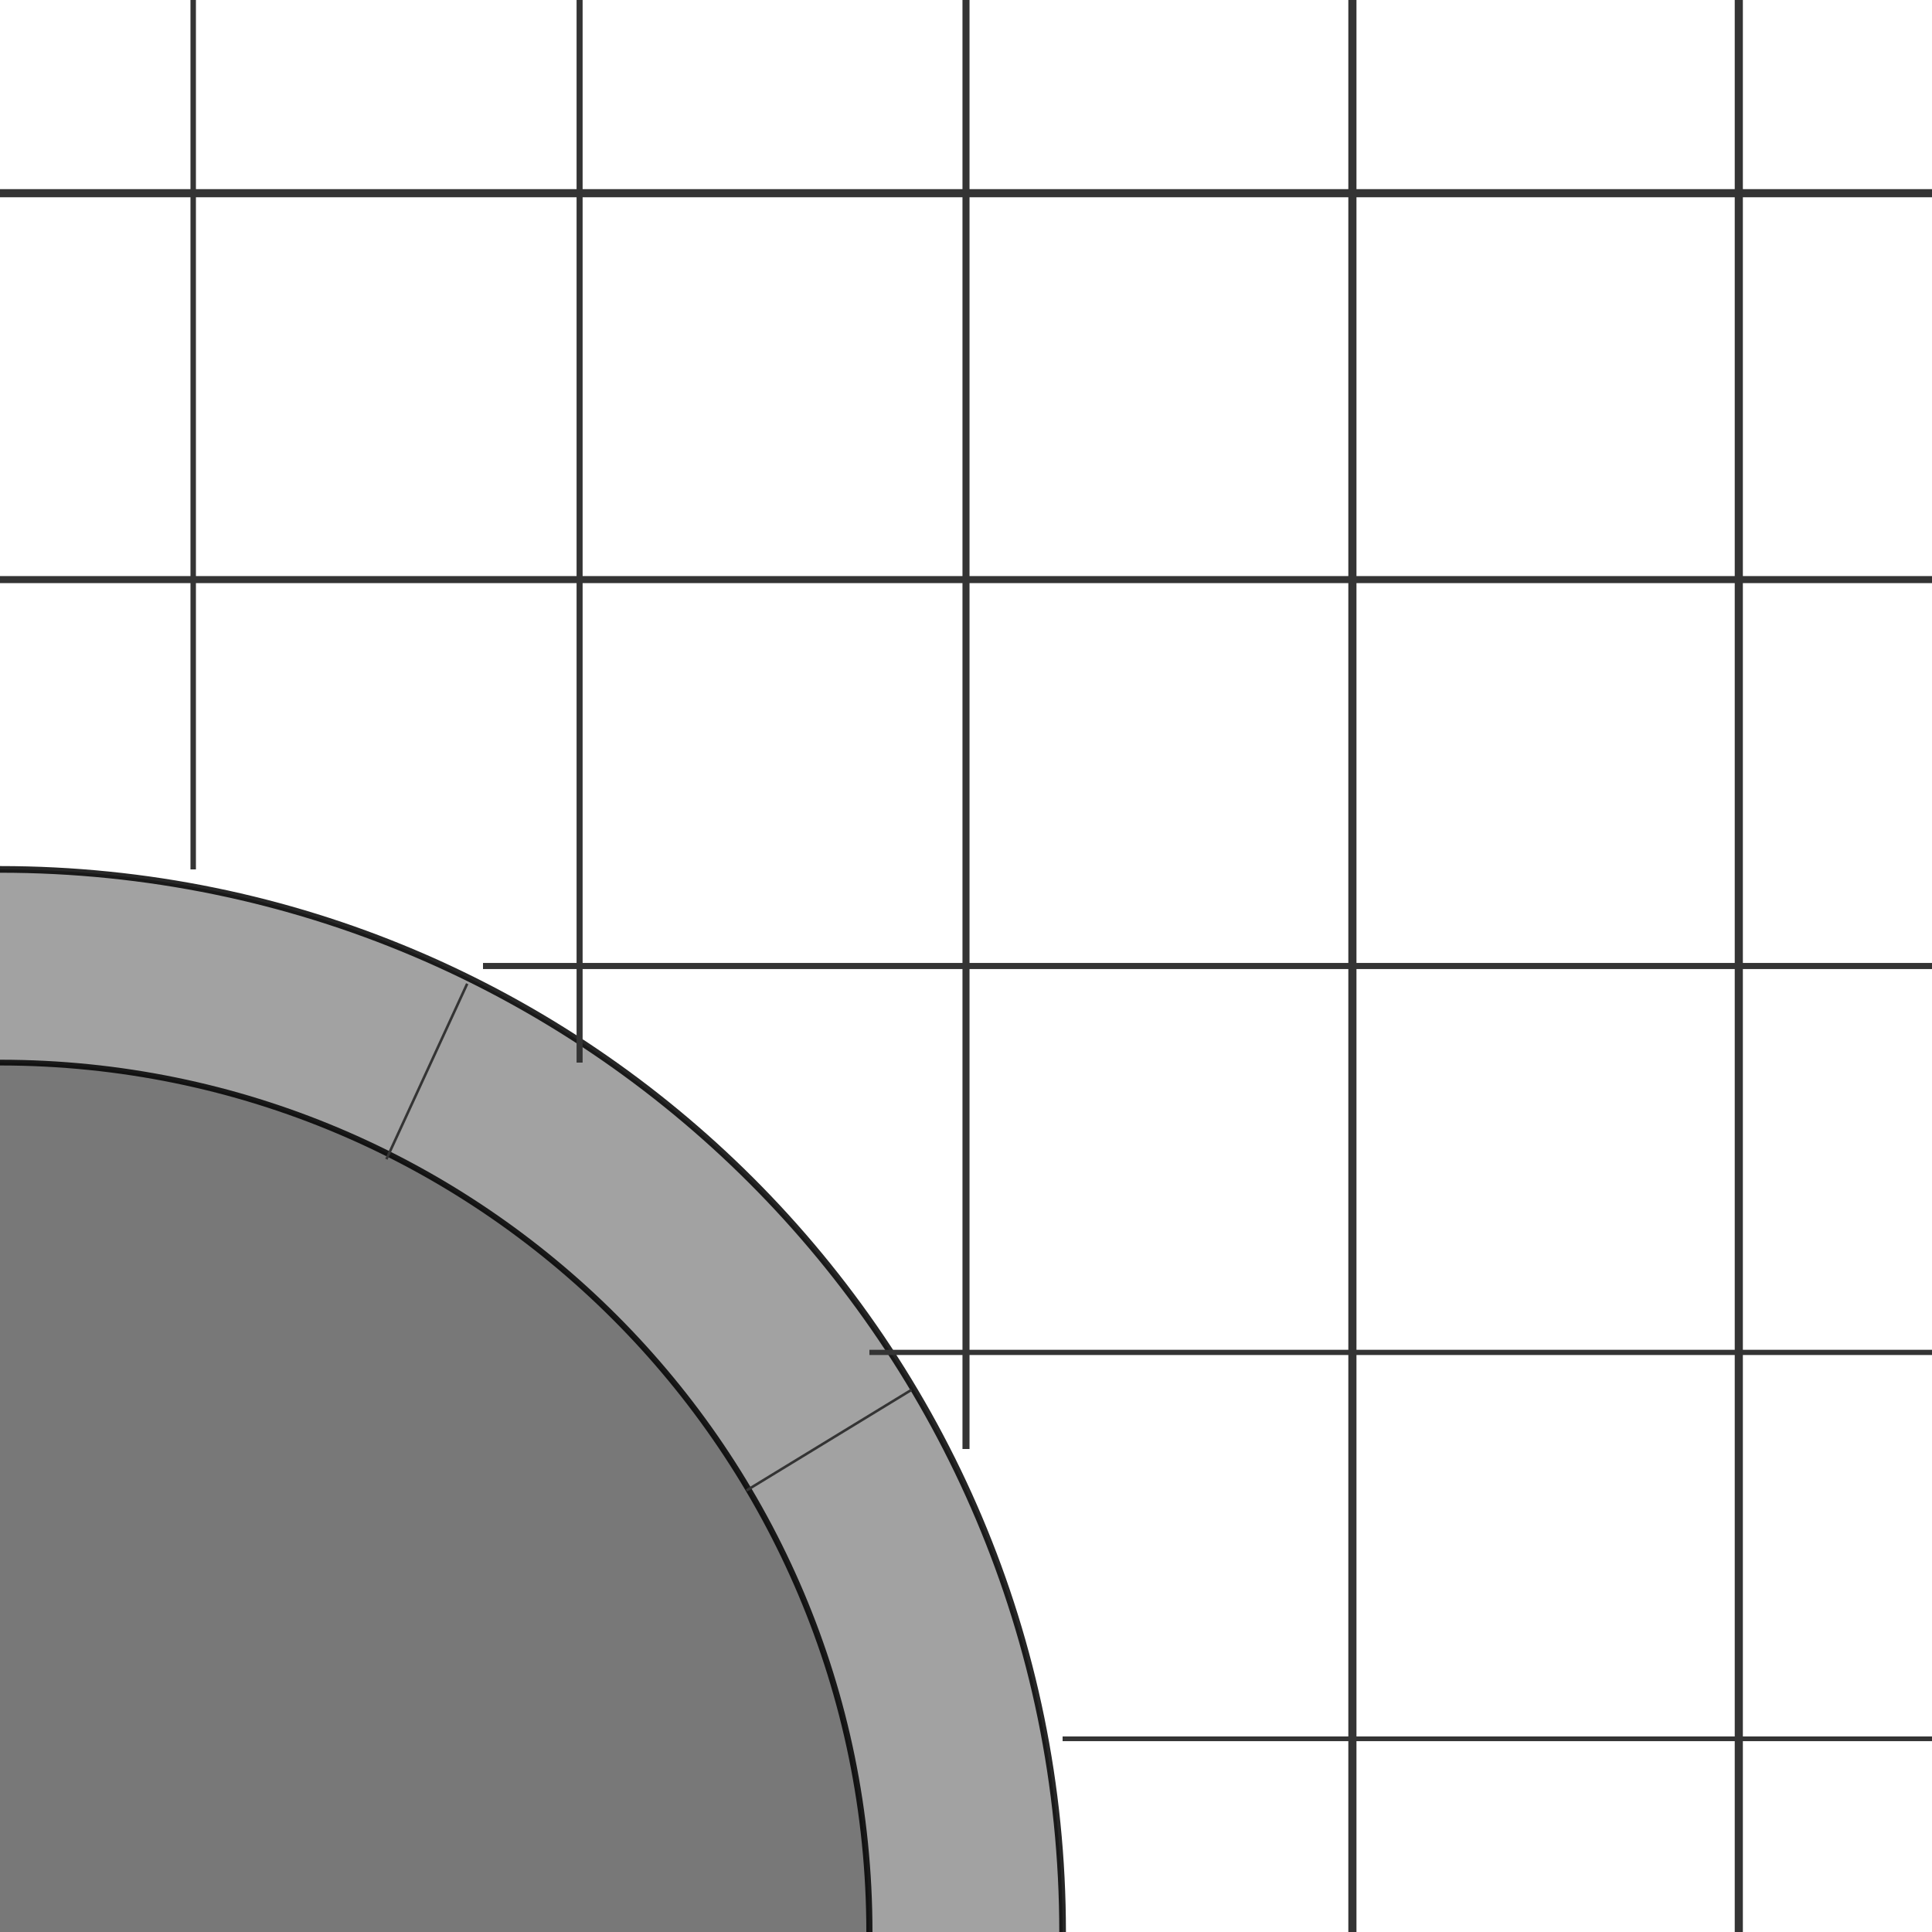
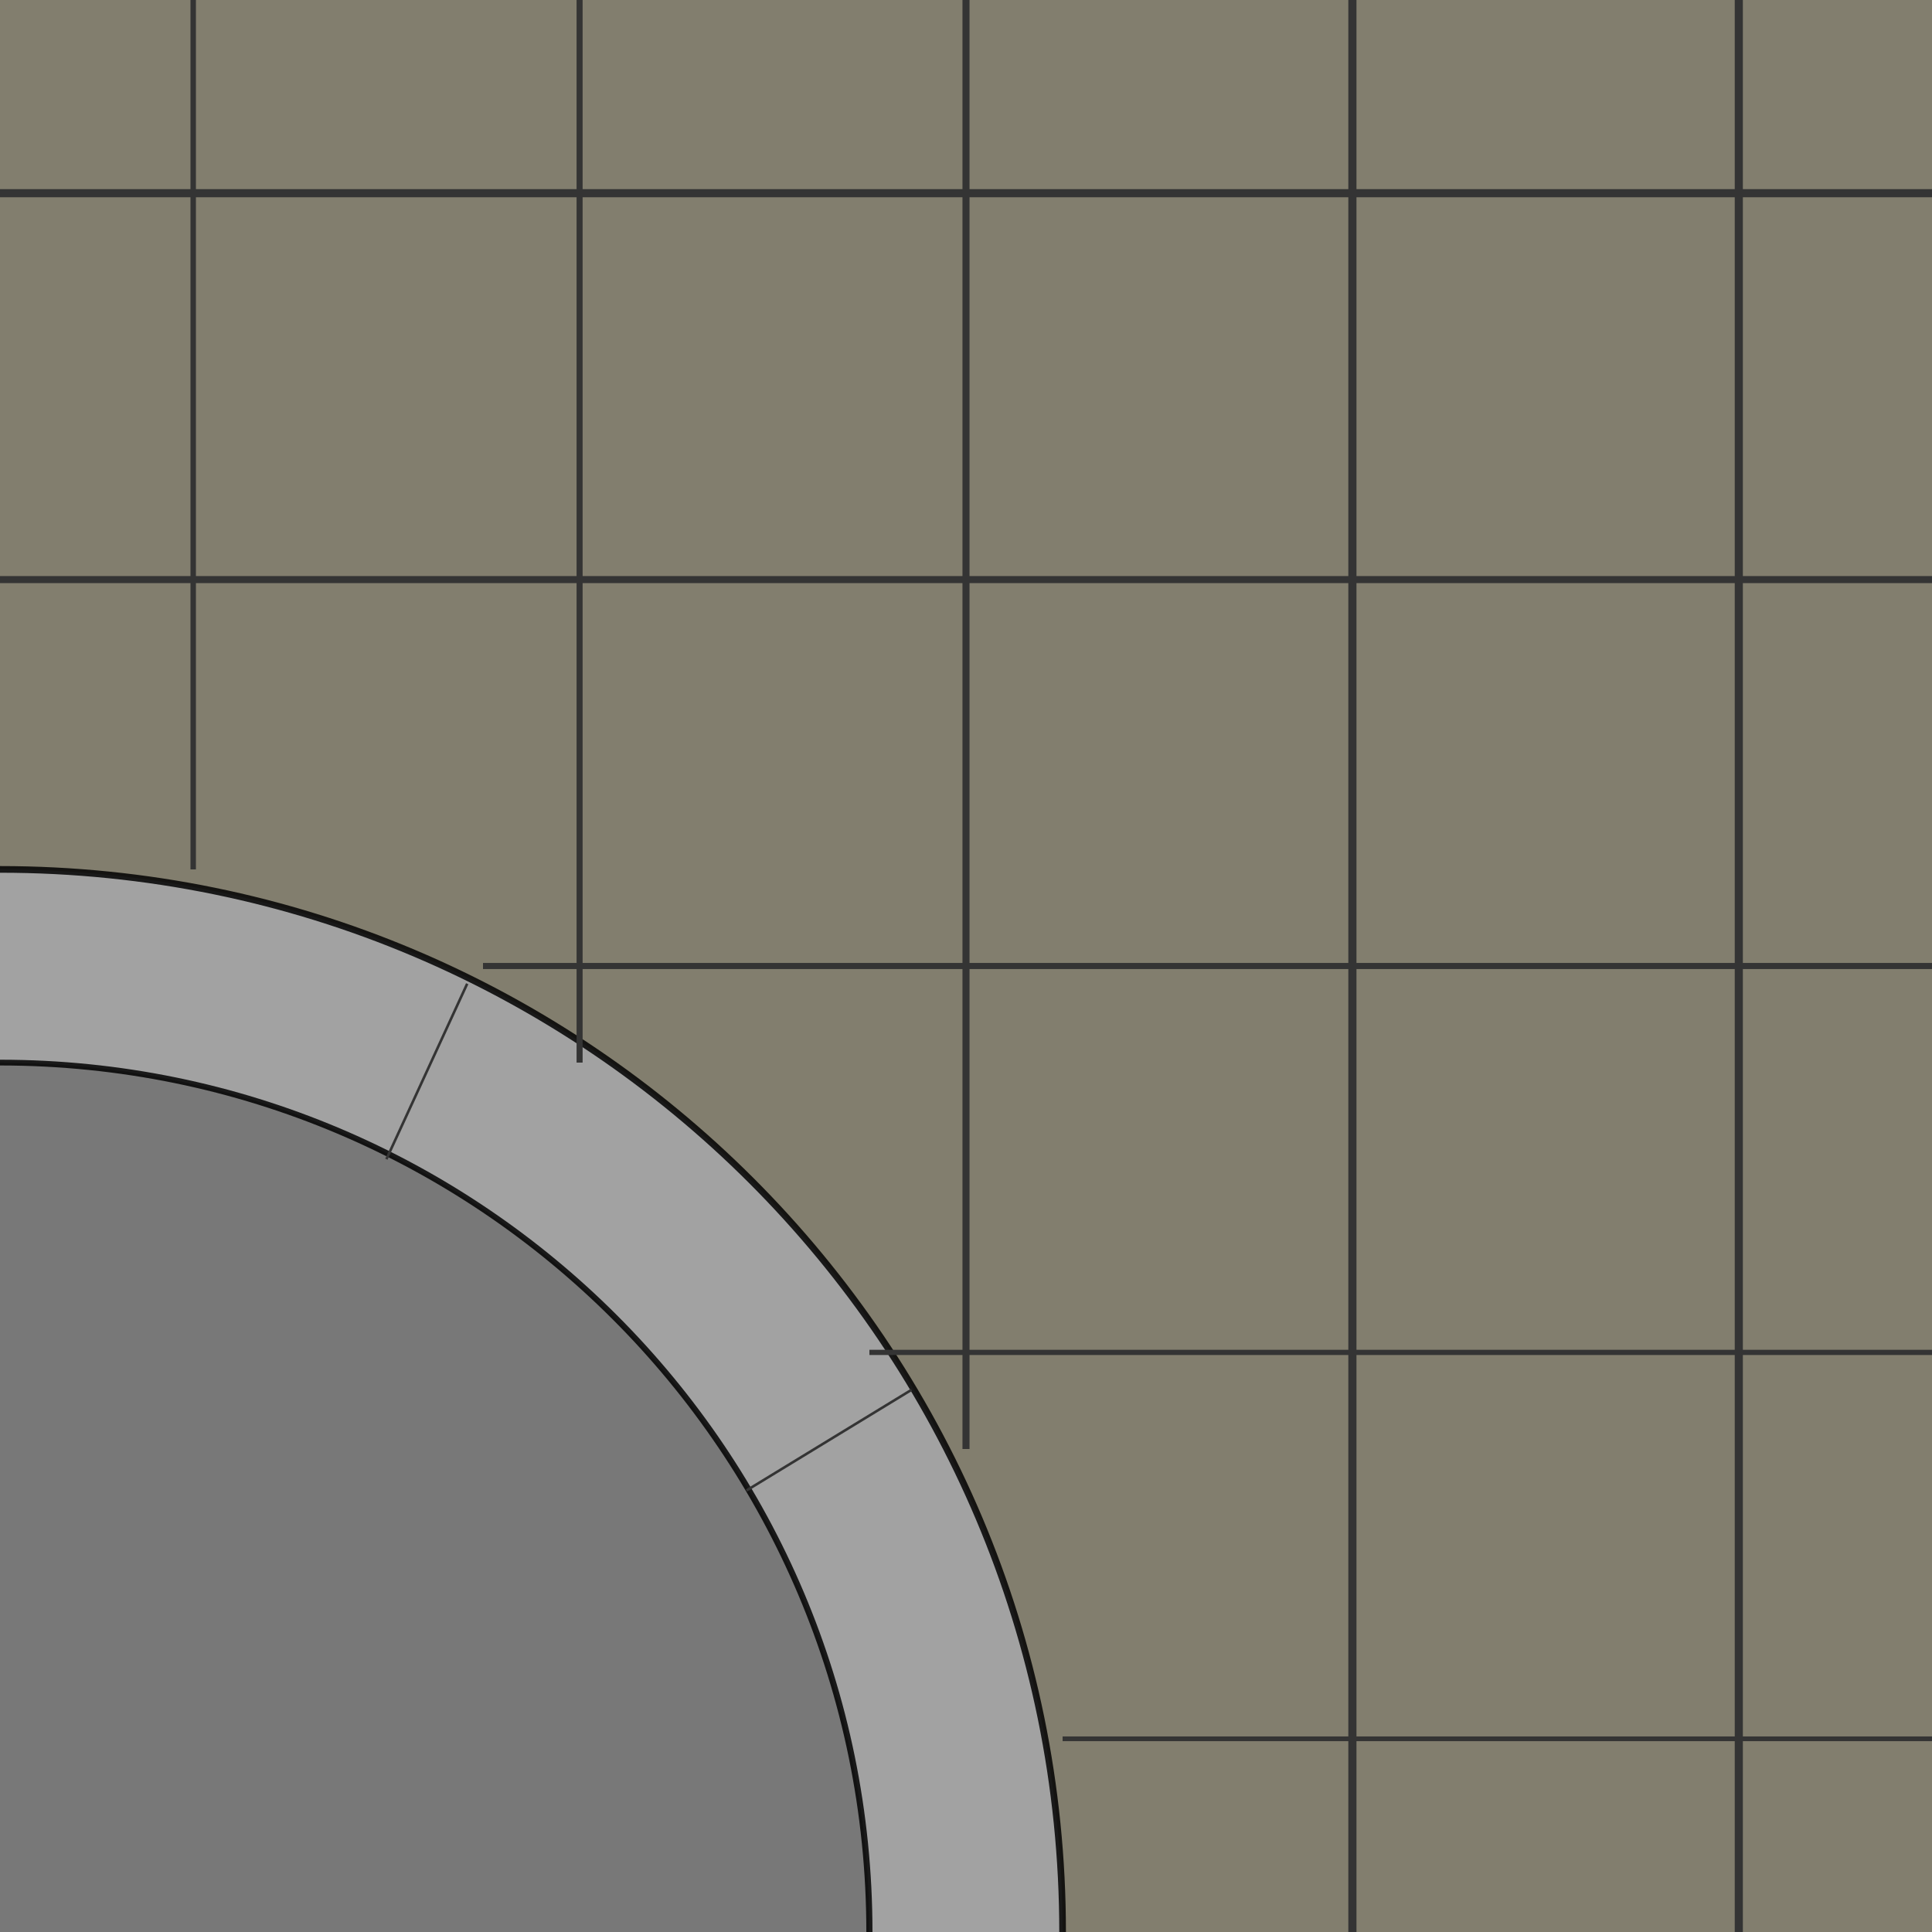
<svg xmlns="http://www.w3.org/2000/svg" width="354.331" height="354.331" id="svg5271" version="1.1">
  <defs id="defs5273" />
  <g id="layer1" transform="translate(0,-698.032)">
-     <path style="fill:#a2a2a2;fill-opacity:1;stroke:none" id="path6155" d="M 3.1276381e-6,-159.449 A 159.449,159.449 0 0 1 159.449,-2.1329631e-5 L 0,-2.0184854e-5 z" transform="matrix(1.222222,0,0,1.222222,-9.5396667e-6,1052.363)" />
-     <path style="fill:#787878;fill-opacity:1;stroke:none" id="path6159" d="M 2.7801227e-6,-141.732 A 141.732,150.591 0 0 1 141.732,8.858 L 0,8.858 z" transform="matrix(1.125,0,0,1.058824,-3.127638e-6,1042.983)" />
-     <path transform="matrix(1.125,0,0,1.058824,-9.5396667e-6,1042.983)" d="M 2.7801227e-6,-141.732 A 141.732,150.591 0 0 1 141.732,8.858" id="path6163" style="fill:none;stroke:#000000;stroke-opacity:0.847" />
-     <path transform="matrix(1.222222,0,0,1.222222,-9.5396667e-6,1052.363)" d="M 3.1276381e-6,-159.449 A 159.449,159.449 0 0 1 159.449,-2.1329631e-5" id="path6165" style="fill:none;stroke:#000000;stroke-opacity:0.847" />
+     <rect style="fill:#827e6e;fill-opacity:1;stroke:none;stroke-width:1.5;stroke-linecap:round;stroke-linejoin:miter;stroke-miterlimit:4;stroke-opacity:0.847;stroke-dasharray:none" id="rect6316" width="354.331" height="354.331" x="0" y="-2.0184854e-05" transform="translate(0,698.032)" />
+     <path style="fill:#a2a2a2;fill-opacity:1;stroke:none" id="path6155" d="M 3.1276381e-6,-159.449 C 88.061,-159.449 159.449,-88.061 159.449,-2.1329631e-5 L 0,-2.0184854e-5 z" transform="matrix(1.222222,0,0,1.222222,-9.5396667e-6,1052.363)" />
+     <path style="fill:#787878;fill-opacity:1;stroke:none" id="path6159" d="M 2.7801227e-6,-141.732 C 78.277,-141.732 141.732,-74.311 141.732,8.858 L 0,8.858 z" transform="matrix(1.125,0,0,1.058824,-3.127638e-6,1042.983)" />
+     <path transform="matrix(1.125,0,0,1.058824,-9.5396667e-6,1042.983)" d="M 2.7801227e-6,-141.732 C 78.277,-141.732 141.732,-74.311 141.732,8.858" id="path6163" style="fill:none;stroke:#000000;stroke-opacity:0.847" />
+     <path transform="matrix(1.222222,0,0,1.222222,-9.5396667e-6,1052.363)" d="M 3.1276381e-6,-159.449 C 88.061,-159.449 159.449,-88.061 159.449,-2.1329631e-5" id="path6165" style="fill:none;stroke:#000000;stroke-opacity:0.847" />
    <path id="path6189" d="m 354.331,733.465 -354.331,0 0,0" style="fill:none;stroke:#343434;stroke-width:1.491;stroke-linecap:butt;stroke-linejoin:miter;stroke-miterlimit:4;stroke-opacity:1;stroke-dasharray:none;marker-start:none" />
    <path style="fill:none;stroke:#343434;stroke-width:1.291;stroke-linecap:butt;stroke-linejoin:miter;stroke-miterlimit:4;stroke-opacity:1;stroke-dasharray:none;marker-start:none" d="m 354.331,804.331 -354.331,0 0,0" id="path6191" />
    <path id="path6193" d="m 35.433,698.032 0,159.449 0,0" style="fill:none;stroke:#343434;stroke-width:1;stroke-linecap:butt;stroke-linejoin:miter;stroke-miterlimit:4;stroke-opacity:1;stroke-dasharray:none;marker-start:none" />
    <path style="fill:none;stroke:#343434;stroke-width:1.106;stroke-linecap:butt;stroke-linejoin:miter;stroke-miterlimit:4;stroke-opacity:1;stroke-dasharray:none;marker-start:none" d="m 106.299,892.914 0,-194.882 0,0" id="path6195" />
    <path style="fill:none;stroke:#343434;stroke-width:0.471;stroke-linecap:butt;stroke-linejoin:miter;stroke-miterlimit:4;stroke-opacity:1;stroke-dasharray:none;marker-start:none" d="m 70.866,910.63 14.819,-32.185 0,0" id="path6201" />
    <path id="path6203" d="m 167.165,952.932 -30.251,18.449 0,0" style="fill:none;stroke:#343434;stroke-width:0.471;stroke-linecap:butt;stroke-linejoin:miter;stroke-miterlimit:4;stroke-opacity:1;stroke-dasharray:none;marker-start:none" />
    <path id="path6285" d="m 354.331,875.197 -265.748,0 0,0" style="fill:none;stroke:#343434;stroke-width:1.118;stroke-linecap:butt;stroke-linejoin:miter;stroke-miterlimit:4;stroke-opacity:1;stroke-dasharray:none;marker-start:none" />
    <path style="fill:none;stroke:#343434;stroke-width:0.957;stroke-linecap:butt;stroke-linejoin:miter;stroke-miterlimit:4;stroke-opacity:1;stroke-dasharray:none;marker-start:none" d="m 354.331,946.064 -194.882,0 0,0" id="path6287" />
    <path id="path6289" d="m 354.331,1016.93 -159.449,0 0,0" style="fill:none;stroke:#343434;stroke-width:0.866;stroke-linecap:butt;stroke-linejoin:miter;stroke-miterlimit:4;stroke-opacity:1;stroke-dasharray:none;marker-start:none" />
    <path id="path6291" d="m 177.165,963.78 0,-265.748 0,0" style="fill:none;stroke:#343434;stroke-width:1.291;stroke-linecap:butt;stroke-linejoin:miter;stroke-miterlimit:4;stroke-opacity:1;stroke-dasharray:none;marker-start:none" />
    <path style="fill:none;stroke:#343434;stroke-width:1.491;stroke-linecap:butt;stroke-linejoin:miter;stroke-miterlimit:4;stroke-opacity:1;stroke-dasharray:none;marker-start:none" d="m 248.031,1052.363 0,-354.331 0,0" id="path6293" />
    <path id="path6295" d="m 318.898,1052.363 0,-354.331 0,0" style="fill:none;stroke:#343434;stroke-width:1.491;stroke-linecap:butt;stroke-linejoin:miter;stroke-miterlimit:4;stroke-opacity:1;stroke-dasharray:none;marker-start:none" />
  </g>
</svg>
